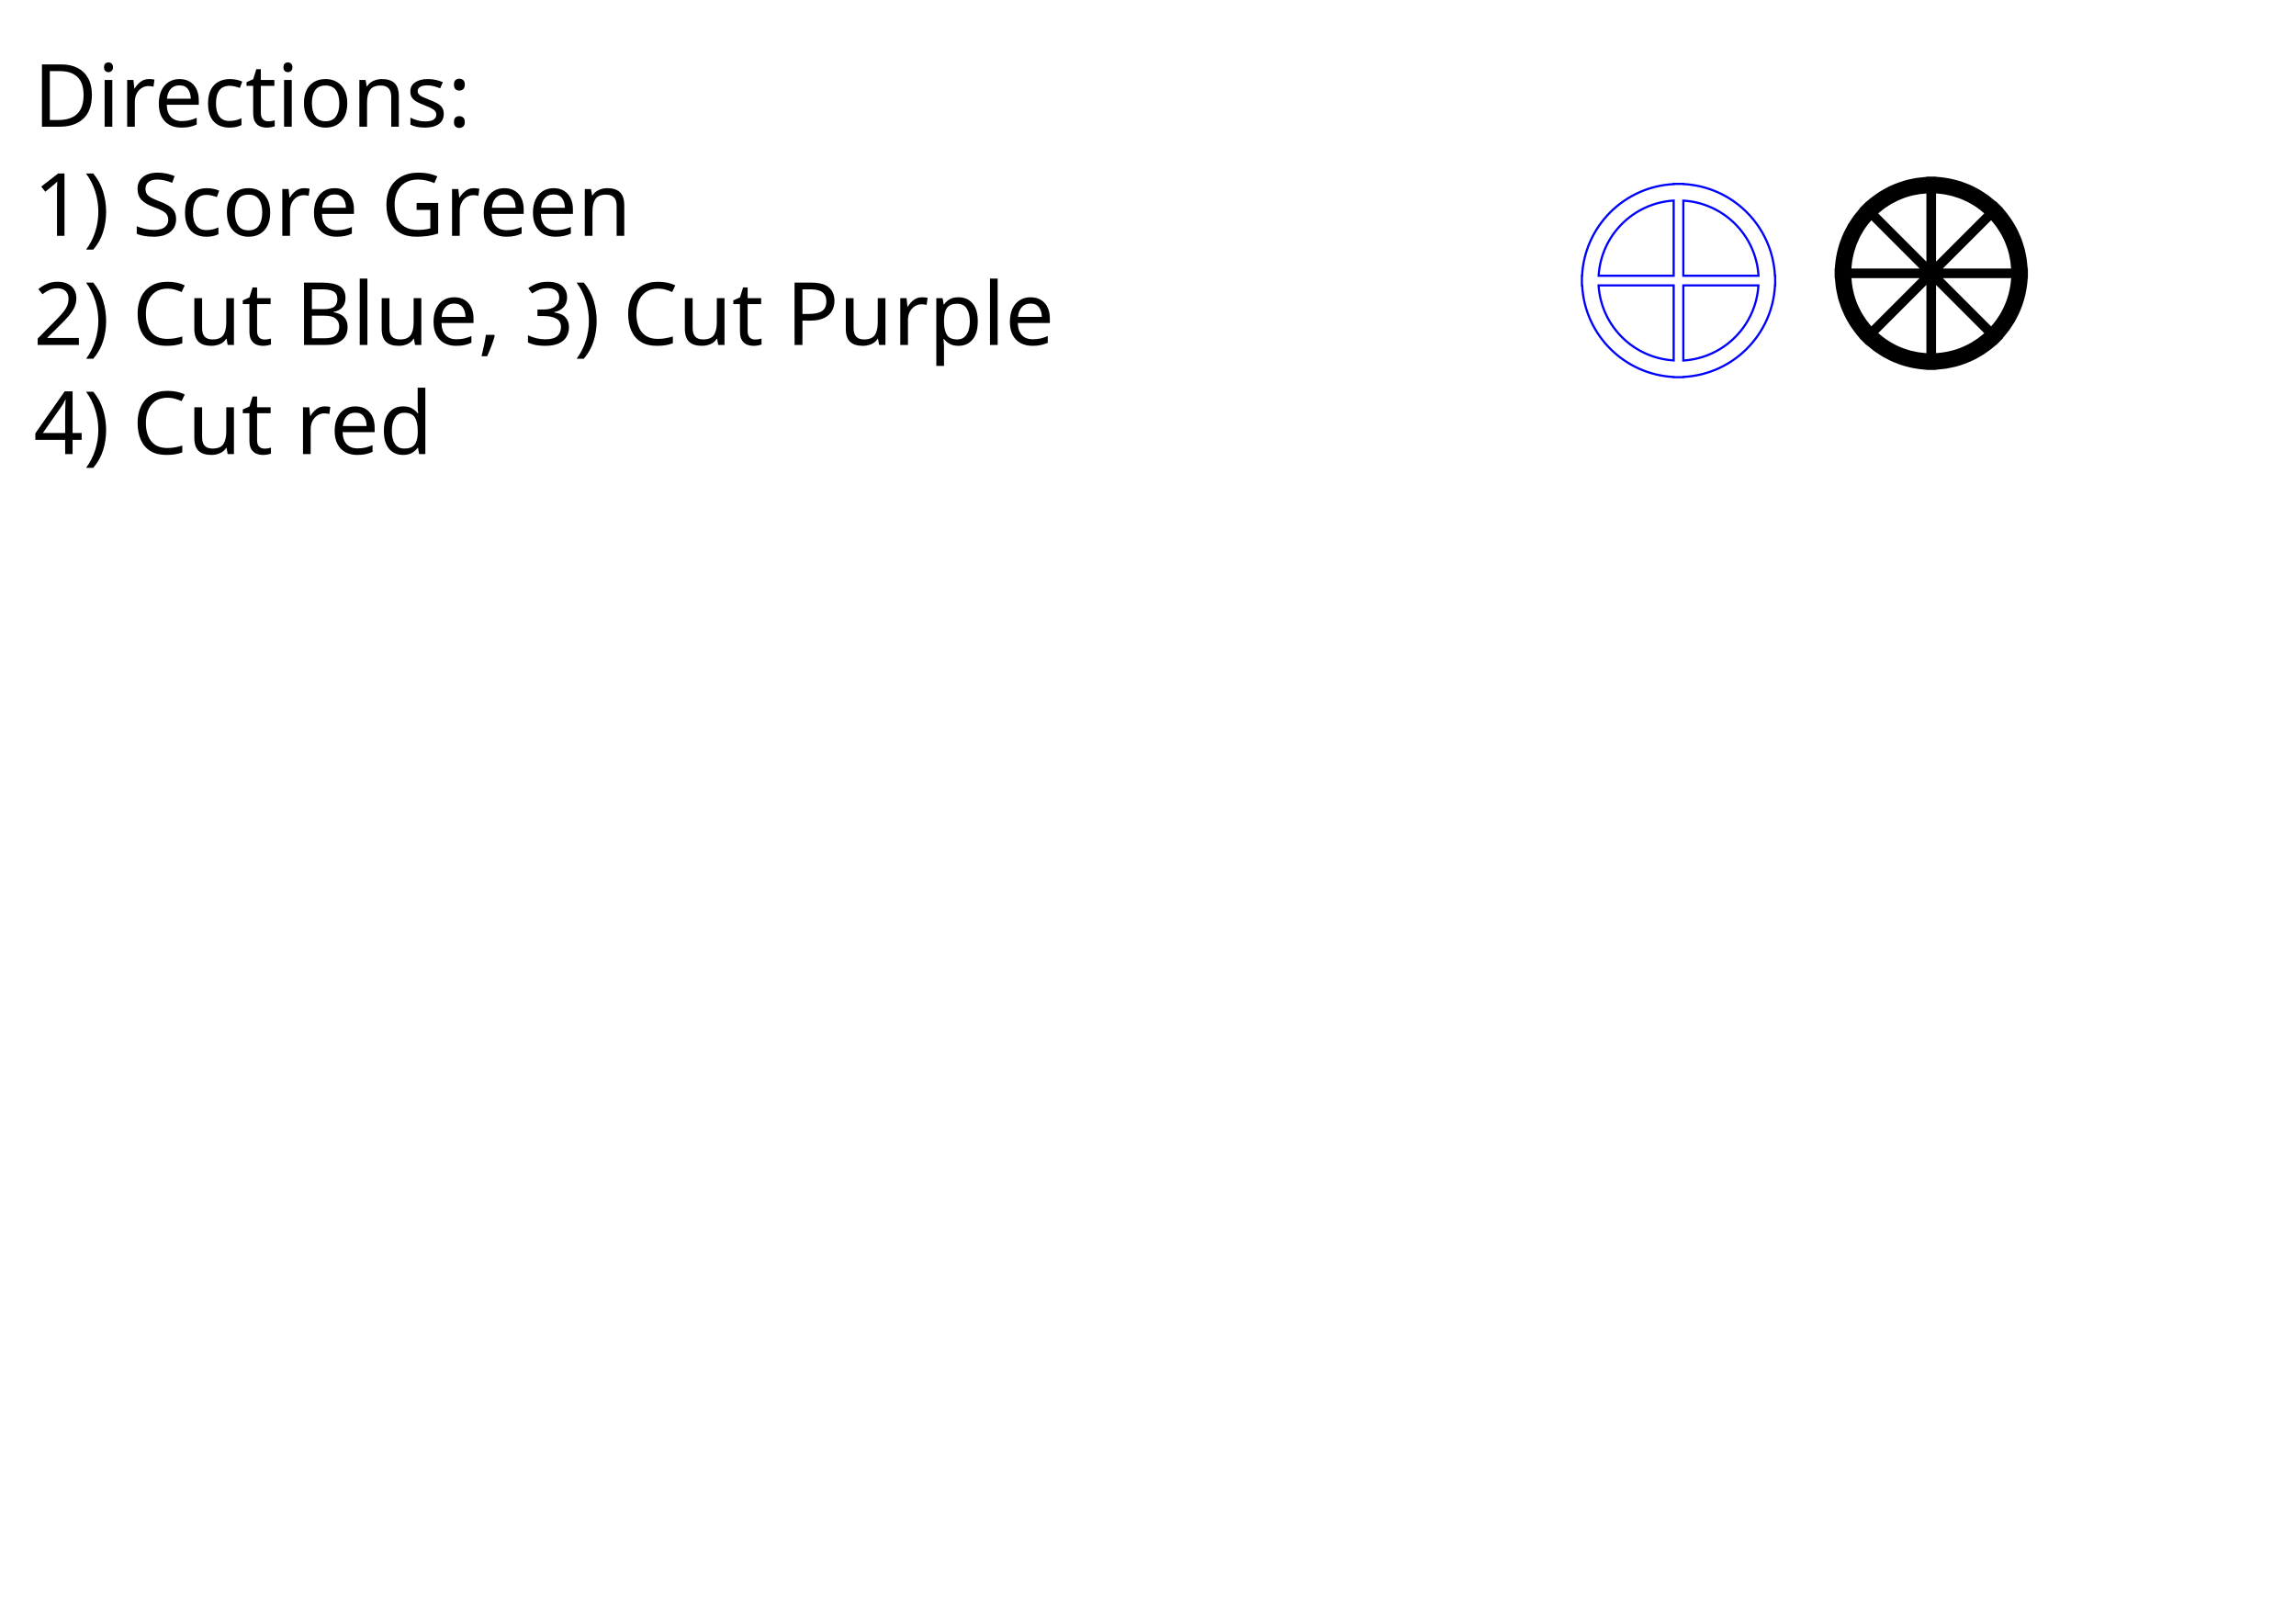
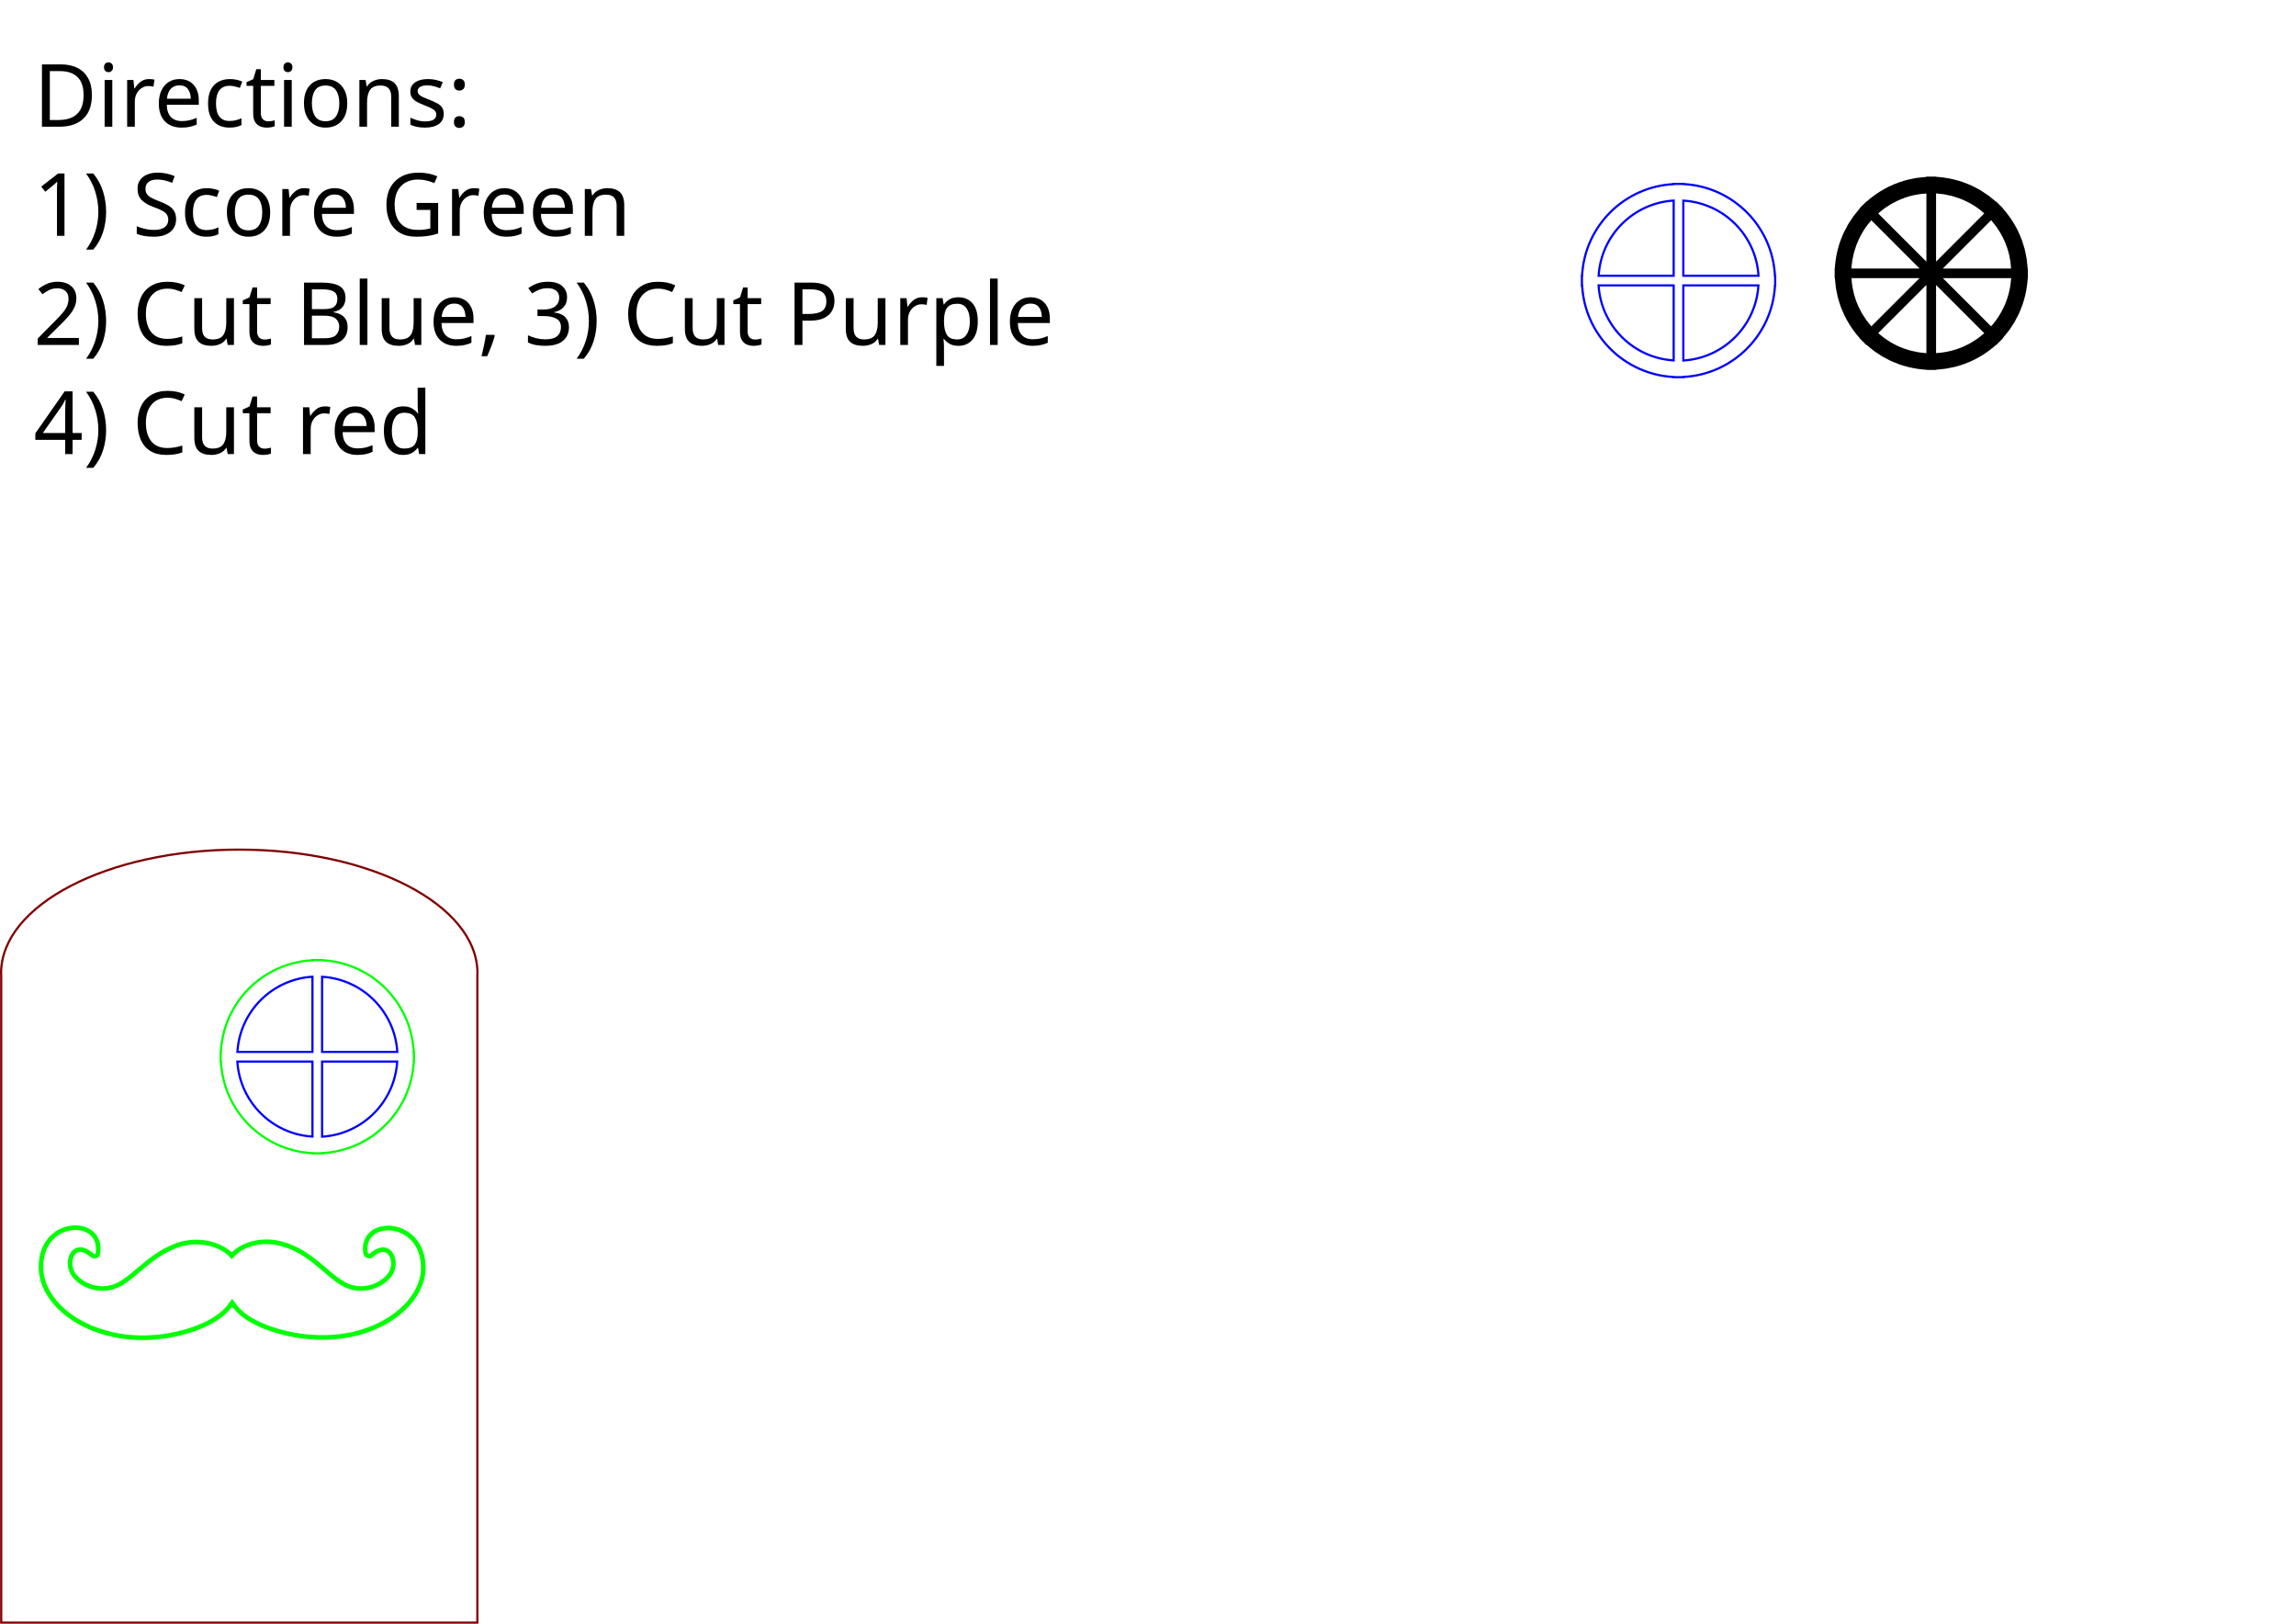
<svg xmlns="http://www.w3.org/2000/svg" width="29.7cm" height="21cm" viewBox="0 0 1052.362 744.094" id="svg2" version="1.1">
  <defs id="defs4" />
  <g id="layer1" transform="translate(0,-308.2678)" style="display:inline">
    <circle style="fill:#ff0000;fill-rule:evenodd;stroke:#000000;stroke-width:2.36px;stroke-linecap:butt;stroke-linejoin:miter;stroke-opacity:1" id="path3338" cx="109.488" cy="709.088" r="0" />
    <g id="g3618" transform="translate(1087.389,-100.0306)">
      <path id="rect3336" d="M 109.22,698.077 A 109.173,56.645 0 0 0 0.046,754.722 109.173,56.645 0 0 0 0.097,755.466 l 0,296.85 218.243,0 0,-297.048 a 109.173,56.645 0 0 0 0.053,-0.547 109.173,56.645 0 0 0 -109.172,-56.644 z" style="fill:none;fill-rule:evenodd;stroke:#800000;stroke-width:1;stroke-linecap:butt;stroke-linejoin:miter;stroke-opacity:1" />
      <path id="path3355-9-1-7-7" d="m 59.825,751.182 0,0.111 a 44.291,44.291 0 0 0 -41.98,41.982 l -0.078,0 0,2.197 0,2.232 0.111,0 a 44.291,44.291 0 0 0 41.947,41.979 l 0,0.08 2.232,0 2.197,0 0,-0.109 a 44.291,44.291 0 0 0 42.014,-41.949 l 0.08,0 0,-2.232 0,-2.197 -0.109,0 a 44.291,44.291 0 0 0 -41.984,-42.016 l 0,-0.078 -2.197,0 -2.232,0 z m 0,7.643 0,34.451 -34.389,0 a 36.738,36.738 0 0 1 34.389,-34.451 z m 4.43,0.027 a 36.738,36.738 0 0 1 34.457,34.424 l -34.457,0 0,-34.424 z m -38.846,38.853 34.416,0 0,34.381 A 36.738,36.738 0 0 1 25.409,797.705 Z m 38.846,0 34.416,0 a 36.738,36.738 0 0 1 -34.416,34.422 l 0,-34.422 z" style="display:inline;fill:none;stroke:#00ff00;stroke-width:1" />
      <path id="path3355-9-1-7-7-1" d="m 154.254,751.182 0,0.111 a 44.291,44.291 0 0 0 -41.98,41.982 l -0.078,0 0,2.197 0,2.232 0.111,0 a 44.291,44.291 0 0 0 41.947,41.979 l 0,0.08 2.232,0 2.197,0 0,-0.109 a 44.291,44.291 0 0 0 42.014,-41.949 l 0.08,0 0,-2.232 0,-2.197 -0.109,0 a 44.291,44.291 0 0 0 -41.984,-42.016 l 0,-0.078 -2.197,0 -2.232,0 z m 0,7.643 0,34.451 -34.389,0 a 36.738,36.738 0 0 1 34.389,-34.451 z m 4.43,0.027 a 36.738,36.738 0 0 1 34.457,34.424 l -34.457,0 0,-34.424 z m -38.846,38.853 34.416,0 0,34.381 a 36.738,36.738 0 0 1 -34.416,-34.381 z m 38.846,0 34.416,0 a 36.738,36.738 0 0 1 -34.416,34.422 l 0,-34.422 z" style="display:inline;fill:none;stroke:#00ff00;stroke-width:1" />
    </g>
    <g id="g3635" transform="translate(230.315,-4.1811024e-5)">
      <path id="path3355-9-1-7" d="m 1194.368,659.626 0,0.111 a 44.292,44.291 0 0 0 -41.981,41.982 l -0.078,0 0,2.197 0,2.232 0.111,0 a 44.292,44.291 0 0 0 41.948,41.979 l 0,0.08 2.232,0 2.197,0 0,-0.109 a 44.292,44.291 0 0 0 42.014,-41.949 l 0.08,0 0,-2.232 0,-2.197 -0.109,0 a 44.292,44.291 0 0 0 -41.985,-42.016 l 0,-0.078 -2.197,0 -2.232,0 z m 0,7.643 0,34.451 -34.389,0 a 36.738,36.738 0 0 1 34.389,-34.451 z m 4.43,0.027 a 36.738,36.738 0 0 1 34.457,34.424 l -34.457,0 0,-34.424 z m -38.846,38.853 34.416,0 0,34.381 a 36.738,36.738 0 0 1 -34.416,-34.381 z m 38.846,0 34.416,0 a 36.738,36.738 0 0 1 -34.416,34.422 l 0,-34.422 z" style="display:inline;fill:none;stroke:#0000ff;stroke-width:1" />
      <path id="rect3336-0" d="m 1196.609,598.047 a 109.173,56.645 0 0 0 -109.174,56.644 109.173,56.645 0 0 0 0.051,0.744 l 0,296.85 8.852,0 0,-288.897 a 100.321,55.127 0 0 1 -0.047,-0.723 100.321,55.127 0 0 1 100.32,-55.127 100.321,55.127 0 0 1 100.32,55.127 100.321,55.127 0 0 1 -0.049,0.532 l 0,289.087 8.846,0 0,-297.048 a 109.173,56.645 0 0 0 0.053,-0.547 109.173,56.645 0 0 0 -109.172,-56.644 z" style="display:inline;fill:none;fill-rule:evenodd;stroke:#ff0000;stroke-width:1;stroke-linecap:butt;stroke-linejoin:miter;stroke-opacity:1" />
      <g id="g3705" transform="translate(285.6711,-15.55635)">
        <g id="g3718" transform="translate(1426.941,-134.3503)">
          <circle style="fill:none;stroke:#ff0000;stroke-width:0.804" id="path3661" cx="-730.636" cy="1298.124" r="141.33" />
          <path style="display:inline;fill:none;stroke:#0000ff;stroke-width:0.603" d="m -730.635,1192.128 a 105.998,105.998 0 0 0 -83.869,41.391 l 0,129.324 a 105.998,105.998 0 0 0 83.869,41.279 105.998,105.998 0 0 0 105.998,-105.998 105.998,105.998 0 0 0 -105.998,-105.996 z" id="path3661-5" />
          <path style="display:inline;fill:none;stroke:#ff00ff;stroke-width:0.615" d="m -731.135,1190.314 a 108.118,108.118 0 0 0 -85.547,42.218 l 0,131.911 a 108.118,108.118 0 0 0 85.547,42.105 108.118,108.118 0 0 0 108.118,-108.118 108.118,108.118 0 0 0 -108.118,-108.116 z" id="path3661-5-9" />
          <circle style="display:inline;fill:none;stroke:#ff0000;stroke-width:0.804" id="path3661-3" cx="-429.719" cy="1309.749" r="141.33" />
        </g>
        <path style="display:inline;stroke-width:0.1" d="m 366.968,404.775 0,0.111 a 44.291,44.291 0 0 0 -0.309,0.031 44.291,44.291 0 0 0 -2.586,0.262 44.291,44.291 0 0 0 -1.764,0.203 44.291,44.291 0 0 0 -2.938,0.6 44.291,44.291 0 0 0 -1.336,0.293 44.291,44.291 0 0 0 -3.254,1.01 44.291,44.291 0 0 0 -0.912,0.299 44.291,44.291 0 0 0 -3.414,1.445 44.291,44.291 0 0 0 -0.623,0.275 44.291,44.291 0 0 0 -3.473,1.9 44.291,44.291 0 0 0 -0.377,0.215 44.291,44.291 0 0 0 -3.467,2.375 44.291,44.291 0 0 0 -0.152,0.107 44.291,44.291 0 0 0 -2.873,2.348 l -0.057,-0.055 -1.553,1.553 -1.578,1.578 0.078,0.08 a 44.291,44.291 0 0 0 -0.185,0.229 44.291,44.291 0 0 0 -1.703,2.086 44.291,44.291 0 0 0 -1.049,1.324 44.291,44.291 0 0 0 -1.65,2.494 44.291,44.291 0 0 0 -0.75,1.168 44.291,44.291 0 0 0 -1.531,2.912 44.291,44.291 0 0 0 -0.496,0.977 44.291,44.291 0 0 0 -1.363,3.367 44.291,44.291 0 0 0 -0.266,0.688 44.291,44.291 0 0 0 -1.123,3.842 44.291,44.291 0 0 0 -0.1,0.361 44.291,44.291 0 0 0 -0.799,4.279 44.291,44.291 0 0 0 0,0.02 44.291,44.291 0 0 0 -0.375,3.717 l -0.078,0 0,2.197 0,2.232 0.111,0 a 44.291,44.291 0 0 0 0.031,0.309 44.291,44.291 0 0 0 0.262,2.594 44.291,44.291 0 0 0 0.203,1.756 44.291,44.291 0 0 0 0.604,2.953 44.291,44.291 0 0 0 0.287,1.316 44.291,44.291 0 0 0 1.016,3.27 44.291,44.291 0 0 0 0.295,0.9 44.291,44.291 0 0 0 1.445,3.414 44.291,44.291 0 0 0 0.275,0.623 44.291,44.291 0 0 0 1.926,3.518 44.291,44.291 0 0 0 0.184,0.324 44.291,44.291 0 0 0 2.439,3.561 44.291,44.291 0 0 0 0.037,0.053 44.291,44.291 0 0 0 2.336,2.861 l -0.057,0.057 1.578,1.578 1.553,1.555 0.078,-0.078 a 44.291,44.291 0 0 0 0.252,0.205 44.291,44.291 0 0 0 1.988,1.627 44.291,44.291 0 0 0 1.426,1.129 44.291,44.291 0 0 0 2.434,1.611 44.291,44.291 0 0 0 1.213,0.777 44.291,44.291 0 0 0 2.84,1.498 44.291,44.291 0 0 0 1.057,0.537 44.291,44.291 0 0 0 3.205,1.301 44.291,44.291 0 0 0 0.859,0.332 44.291,44.291 0 0 0 3.592,1.055 44.291,44.291 0 0 0 0.617,0.17 44.291,44.291 0 0 0 3.98,0.746 44.291,44.291 0 0 0 0.324,0.055 44.291,44.291 0 0 0 3.668,0.373 l 0,0.08 2.232,0 2.197,0 0,-0.109 a 44.291,44.291 0 0 0 0.291,-0.029 44.291,44.291 0 0 0 2.785,-0.281 44.291,44.291 0 0 0 1.545,-0.178 44.291,44.291 0 0 0 3.092,-0.625 44.291,44.291 0 0 0 1.207,-0.264 44.291,44.291 0 0 0 3.27,-1.012 44.291,44.291 0 0 0 0.914,-0.297 44.291,44.291 0 0 0 3.467,-1.467 44.291,44.291 0 0 0 0.557,-0.246 44.291,44.291 0 0 0 3.6,-1.967 44.291,44.291 0 0 0 0.242,-0.137 44.291,44.291 0 0 0 3.559,-2.433 44.291,44.291 0 0 0 0.062,-0.043 44.291,44.291 0 0 0 0.01,-0.01 44.291,44.291 0 0 0 2.887,-2.354 l 0.057,0.057 1.578,-1.578 1.555,-1.555 -0.078,-0.076 a 44.291,44.291 0 0 0 0.201,-0.246 44.291,44.291 0 0 0 1.609,-1.969 44.291,44.291 0 0 0 1.143,-1.44 44.291,44.291 0 0 0 1.586,-2.393 44.291,44.291 0 0 0 0.812,-1.266 44.291,44.291 0 0 0 1.502,-2.85 44.291,44.291 0 0 0 0.521,-1.027 44.291,44.291 0 0 0 1.352,-3.332 44.291,44.291 0 0 0 0.281,-0.723 44.291,44.291 0 0 0 1.098,-3.738 44.291,44.291 0 0 0 0.131,-0.475 44.291,44.291 0 0 0 0.764,-4.07 44.291,44.291 0 0 0 0.043,-0.246 44.291,44.291 0 0 0 0.373,-3.684 l 0.08,0 0,-2.232 0,-2.197 -0.109,0 a 44.291,44.291 0 0 0 -0.031,-0.312 44.291,44.291 0 0 0 -0.264,-2.613 44.291,44.291 0 0 0 -0.197,-1.721 44.291,44.291 0 0 0 -0.59,-2.914 44.291,44.291 0 0 0 -0.303,-1.385 44.291,44.291 0 0 0 -0.955,-3.086 44.291,44.291 0 0 0 -0.357,-1.1 44.291,44.291 0 0 0 -1.387,-3.275 44.291,44.291 0 0 0 -0.328,-0.748 44.291,44.291 0 0 0 -1.865,-3.412 44.291,44.291 0 0 0 -0.242,-0.428 44.291,44.291 0 0 0 -2.361,-3.453 44.291,44.291 0 0 0 -0.117,-0.166 44.291,44.291 0 0 0 -2.367,-2.897 l 0.057,-0.055 -1.555,-1.555 -1.578,-1.578 -0.078,0.076 a 44.291,44.291 0 0 0 -0.223,-0.182 44.291,44.291 0 0 0 -2.119,-1.728 44.291,44.291 0 0 0 -1.274,-1.012 44.291,44.291 0 0 0 -2.576,-1.703 44.291,44.291 0 0 0 -1.094,-0.701 44.291,44.291 0 0 0 -3.064,-1.613 44.291,44.291 0 0 0 -0.807,-0.41 44.291,44.291 0 0 0 -3.475,-1.408 44.291,44.291 0 0 0 -0.6,-0.232 44.291,44.291 0 0 0 -3.898,-1.139 44.291,44.291 0 0 0 -0.309,-0.086 44.291,44.291 0 0 0 -4.281,-0.799 44.291,44.291 0 0 0 -0.027,-0.01 44.291,44.291 0 0 0 -3.715,-0.375 l 0,-0.078 -2.197,0 -2.232,0 z m 4.43,7.691 a 36.738,36.738 0 0 1 0.242,0.01 36.738,36.738 0 0 1 2.281,0.252 36.738,36.738 0 0 1 1.317,0.166 36.738,36.738 0 0 1 2.461,0.523 36.738,36.738 0 0 1 1.105,0.254 36.738,36.738 0 0 1 2.633,0.844 36.738,36.738 0 0 1 0.812,0.273 36.738,36.738 0 0 1 2.844,1.238 36.738,36.738 0 0 1 0.477,0.215 36.738,36.738 0 0 1 2.93,1.639 36.738,36.738 0 0 1 0.242,0.141 36.738,36.738 0 0 1 2.977,2.082 36.738,36.738 0 0 1 1.77,1.523 l -22.09,22.09 0,-31.246 z m -4.43,0.022 0,31.24 -22.096,-22.096 a 36.738,36.738 0 0 1 0.158,-0.15 36.738,36.738 0 0 1 1.899,-1.52 36.738,36.738 0 0 1 0.945,-0.736 36.738,36.738 0 0 1 2.285,-1.48 36.738,36.738 0 0 1 0.766,-0.48 36.738,36.738 0 0 1 2.683,-1.381 36.738,36.738 0 0 1 0.549,-0.272 36.738,36.738 0 0 1 3.027,-1.193 36.738,36.738 0 0 1 0.359,-0.135 36.738,36.738 0 0 1 3.465,-0.977 36.738,36.738 0 0 1 0.016,0 36.738,36.738 0 0 1 5.941,-0.816 z m 29.67,12.25 a 36.738,36.738 0 0 1 0.141,0.148 36.738,36.738 0 0 1 1.564,1.953 36.738,36.738 0 0 1 0.691,0.891 36.738,36.738 0 0 1 1.512,2.332 36.738,36.738 0 0 1 0.455,0.723 36.738,36.738 0 0 1 1.422,2.766 36.738,36.738 0 0 1 0.227,0.457 36.738,36.738 0 0 1 1.219,3.096 36.738,36.738 0 0 1 0.113,0.297 36.738,36.738 0 0 1 0.984,3.49 36.738,36.738 0 0 1 0.816,5.979 l -31.277,0 22.133,-22.131 z m -54.881,0.043 22.088,22.088 -31.24,0 a 36.738,36.738 0 0 1 0.01,-0.295 36.738,36.738 0 0 1 0.223,-2.023 36.738,36.738 0 0 1 0.199,-1.572 36.738,36.738 0 0 1 0.508,-2.371 36.738,36.738 0 0 1 0.264,-1.15 36.738,36.738 0 0 1 0.842,-2.625 36.738,36.738 0 0 1 0.279,-0.828 36.738,36.738 0 0 1 1.205,-2.768 36.738,36.738 0 0 1 0.252,-0.557 36.738,36.738 0 0 1 1.57,-2.807 36.738,36.738 0 0 1 0.215,-0.371 36.738,36.738 0 0 1 2.066,-2.951 36.738,36.738 0 0 1 1.522,-1.77 z m -9.131,26.518 31.188,0 -22.068,22.066 a 36.738,36.738 0 0 1 -0.164,-0.176 36.738,36.738 0 0 1 -1.467,-1.836 36.738,36.738 0 0 1 -0.773,-0.996 36.738,36.738 0 0 1 -1.51,-2.336 36.738,36.738 0 0 1 -0.439,-0.701 36.738,36.738 0 0 1 -1.424,-2.775 36.738,36.738 0 0 1 -0.227,-0.457 36.738,36.738 0 0 1 -1.277,-3.25 36.738,36.738 0 0 1 -0.041,-0.115 36.738,36.738 0 0 1 -1.797,-9.424 z m 41.914,0 31.264,0 a 36.738,36.738 0 0 1 0,0.117 36.738,36.738 0 0 1 -0.35,3.141 36.738,36.738 0 0 1 -0.059,0.453 36.738,36.738 0 0 1 -0.711,3.318 36.738,36.738 0 0 1 -0.057,0.244 36.738,36.738 0 0 1 -1.092,3.404 36.738,36.738 0 0 1 -0.019,0.059 36.738,36.738 0 0 1 0,0.01 36.738,36.738 0 0 1 -6.891,11.332 l -22.078,-22.078 z m -7.572,3.103 0,31.262 a 36.738,36.738 0 0 1 -0.191,-0.01 36.738,36.738 0 0 1 -2.674,-0.299 36.738,36.738 0 0 1 -0.916,-0.115 36.738,36.738 0 0 1 -2.947,-0.633 36.738,36.738 0 0 1 -0.598,-0.137 36.738,36.738 0 0 1 -3.197,-1.029 36.738,36.738 0 0 1 -0.248,-0.084 36.738,36.738 0 0 1 -3.33,-1.453 36.738,36.738 0 0 1 -7.979,-5.426 l 22.08,-22.08 z m 4.43,0.019 22.102,22.102 a 36.738,36.738 0 0 1 -0.131,0.125 36.738,36.738 0 0 1 -2.096,1.676 36.738,36.738 0 0 1 -0.748,0.58 36.738,36.738 0 0 1 -2.502,1.617 36.738,36.738 0 0 1 -0.547,0.344 36.738,36.738 0 0 1 -2.959,1.518 36.738,36.738 0 0 1 -0.266,0.131 36.738,36.738 0 0 1 -3.363,1.322 36.738,36.738 0 0 1 -0.014,0.01 36.738,36.738 0 0 1 -9.475,1.801 l 0,-31.221 z" id="path3355-9-1" />
        <path id="path3355-9-1-7-75" d="m 251.133,408.093 0,0.111 a 44.292,44.291 0 0 0 -41.981,41.982 l -0.078,0 0,2.197 0,2.232 0.111,0 a 44.292,44.291 0 0 0 41.948,41.979 l 0,0.08 2.232,0 2.197,0 0,-0.109 a 44.292,44.291 0 0 0 42.014,-41.949 l 0.08,0 0,-2.232 0,-2.197 -0.109,0 a 44.292,44.291 0 0 0 -41.985,-42.016 l 0,-0.078 -2.197,0 -2.232,0 z m 0,7.643 0,34.451 -34.389,0 a 36.738,36.738 0 0 1 34.389,-34.451 z m 4.43,0.027 a 36.738,36.738 0 0 1 34.457,34.424 l -34.457,0 0,-34.424 z m -38.846,38.853 34.416,0 0,34.381 a 36.738,36.738 0 0 1 -34.416,-34.381 z m 38.846,0 34.416,0 a 36.738,36.738 0 0 1 -34.416,34.422 l 0,-34.422 z" style="display:inline;fill:none;stroke:#0000ff;stroke-width:1" />
        <g style="display:inline" id="g3806" transform="translate(801.4764,-493.9844)">
          <path id="rect3726-1" d="m -133.034,697.183 c -109.793,152.78 -96.761,172.838 -96.761,355.14 l 192.842,0 C -14.055,872.487 -51.664,836.904 -133.034,697.183 Z" style="display:inline;fill:none;stroke:#ff0000;stroke-width:0.75" />
          <path id="rect3726-1-9" d="m -134.334,749.808 c -88.932,123.752 -78.377,139.999 -78.377,287.663 l 156.202,0 C -37.961,891.804 -68.425,862.982 -134.334,749.808 Z" style="display:inline;fill:none;stroke:#ff00ff;stroke-width:0.75" />
          <path id="rect3726-1-5" d="m 89.958,696.847 c -109.793,152.78 -96.761,172.838 -96.761,355.14 l 192.842,0 C 208.937,872.152 171.328,836.569 89.958,696.847 Z" style="display:inline;fill:none;stroke:#ff0000;stroke-width:0.75" />
        </g>
        <text xml:space="preserve" style="font-style:normal;font-weight:normal;font-size:40px;line-height:125%;font-family:sans-serif;letter-spacing:0px;word-spacing:0px;display:inline;fill:#000000;fill-opacity:1;stroke:none;stroke-width:1px;stroke-linecap:butt;stroke-linejoin:miter;stroke-opacity:1" x="-500.631" y="381.901" id="text3585">
          <tspan id="tspan3587" x="-500.631" y="381.901">Directions:</tspan>
          <tspan x="-500.631" y="431.901" id="tspan3597">1) Score Green</tspan>
          <tspan x="-500.631" y="481.901" id="tspan3593">2) Cut Blue, 3) Cut Purple </tspan>
          <tspan x="-500.631" y="531.901" id="tspan3716">4) Cut red</tspan>
          <tspan x="-500.631" y="581.901" id="tspan3591" />
        </text>
      </g>
    </g>
    <path style="fill:none;fill-rule:evenodd;stroke:#ff0000;stroke-width:1.011px;stroke-linecap:butt;stroke-linejoin:miter;stroke-opacity:1" d="m 1317.25,952.28 c 219.046,0 219.046,-0.167 219.046,-0.167" id="path3639" />
+     <g style="display:inline" id="g3618-4" transform="translate(0.4541358,-0.4541418)">
+       <path id="rect3336-5" d="M 109.22,698.077 A 109.173,56.645 0 0 0 0.046,754.722 109.173,56.645 0 0 0 0.097,755.466 l 0,296.85 218.243,0 0,-297.048 a 109.173,56.645 0 0 0 0.053,-0.547 109.173,56.645 0 0 0 -109.172,-56.644 z" style="fill:none;fill-rule:evenodd;stroke:#800000;stroke-width:1;stroke-linecap:butt;stroke-linejoin:miter;stroke-opacity:1" />
+       <path style="display:inline;fill:none;stroke:#00ff00;stroke-width:1" d="m 142.754,748.682 0,0.111 a 44.291,44.291 0 0 0 -41.98,41.982 l -0.078,0 0,2.197 0,2.232 0.111,0 a 44.291,44.291 0 0 0 41.947,41.979 l 0,0.08 2.232,0 2.197,0 0,-0.109 a 44.291,44.291 0 0 0 42.014,-41.949 l 0.08,0 0,-2.232 0,-2.197 -0.109,0 a 44.291,44.291 0 0 0 -41.984,-42.016 l 0,-0.078 -2.197,0 -2.232,0 z" id="path5265" />
+       <path style="display:inline;fill:none;stroke:#0000ff;stroke-width:1" d="m 142.754,756.324 0,34.451 -34.389,0 a 36.738,36.738 0 0 1 34.389,-34.451 z" id="path5263" />
+       <path style="display:inline;fill:none;stroke:#0000ff;stroke-width:1" d="m 147.184,756.351 a 36.738,36.738 0 0 1 34.457,34.424 l -34.457,0 0,-34.424 z" id="path5261" />
+       <path style="display:inline;fill:none;stroke:#0000ff;stroke-width:1" d="m 108.338,795.205 34.416,0 0,34.381 a 36.738,36.738 0 0 1 -34.416,-34.381 z" id="path5259" />
+       <path style="display:inline;fill:none;stroke:#0000ff;stroke-width:1" d="m 147.184,795.205 34.416,0 a 36.738,36.738 0 0 1 -34.416,34.422 l 0,-34.422 z" id="path3355-9-1-7-7-1-2" />
+       <g id="g5251" transform="matrix(0.7407407,0,0,0.7407407,250.4785,700.7191)">
+         <g id="g5237" transform="matrix(2.854693,0,0,2.854693,-334.3932,127.7905)">
+           <path id="path5239" d="m 77.7,41.4 c 0.1,0.6 0.9,0.9 1.3,0.5 4,-3.6 6,1.7 3.9,4.3 -2.2,2.8 -6.5,3.8 -9.8,2 C 69.2,46.1 66,41.3 59.8,39.5 55.5,38.2 51,39.4 48.7,42 46.4,39.5 41.9,38.3 37.6,39.5 c -6.2,1.9 -9.5,6.7 -13.3,8.7 -3.3,1.8 -7.6,0.8 -9.8,-2 -2.1,-2.7 -0.1,-7.9 3.9,-4.3 0.5,0.4 1.3,0.2 1.3,-0.5 1.2,-8.1 -13.2,-7.6 -12.3,4 0.4,5.1 5.3,10.9 14,13.3 9.5,2.7 19.6,-0.2 24,-3.2 1.4,-0.9 2.5,-2 3.4,-3.3 0.9,1.3 2,2.4 3.4,3.3 4.4,2.9 14.5,5.8 24,3.2 8.7,-2.4 13.6,-8.2 14,-13.3 0.7,-11.5 -13.7,-12 -12.5,-4 z" style="fill:none;stroke:#00ff00" />
+         </g>
+       </g>
+     </g>
+     <g style="display:inline" id="g3618-4-1" transform="translate(1570.781,-92.83467)">
+       <path id="rect3336-5-2" d="M 109.22,698.077 A 109.173,56.645 0 0 0 0.046,754.722 109.173,56.645 0 0 0 0.097,755.466 l 0,296.85 218.243,0 0,-297.048 a 109.173,56.645 0 0 0 0.053,-0.547 109.173,56.645 0 0 0 -109.172,-56.644 z" style="fill:none;fill-rule:evenodd;stroke:#800000;stroke-width:1;stroke-linecap:butt;stroke-linejoin:miter;stroke-opacity:1" />
+       <path style="display:inline;fill:none;stroke:#00ff00;stroke-width:1" d="m 142.754,748.682 0,0.111 a 44.291,44.291 0 0 0 -41.98,41.982 l -0.078,0 0,2.197 0,2.232 0.111,0 a 44.291,44.291 0 0 0 41.947,41.979 l 0,0.08 2.232,0 2.197,0 0,-0.109 a 44.291,44.291 0 0 0 42.014,-41.949 l 0.08,0 0,-2.232 0,-2.197 -0.109,0 a 44.291,44.291 0 0 0 -41.984,-42.016 l 0,-0.078 -2.197,0 -2.232,0 z" id="path5265-0" />
+       <path style="display:inline;fill:none;stroke:#0000ff;stroke-width:1" d="m 142.754,756.324 0,34.451 -34.389,0 a 36.738,36.738 0 0 1 34.389,-34.451 z" id="path5263-5" />
+       <path style="display:inline;fill:none;stroke:#0000ff;stroke-width:1" d="m 147.184,756.351 a 36.738,36.738 0 0 1 34.457,34.424 l -34.457,0 0,-34.424 z" id="path5261-7" />
+       <path style="display:inline;fill:none;stroke:#0000ff;stroke-width:1" d="m 108.338,795.205 34.416,0 0,34.381 a 36.738,36.738 0 0 1 -34.416,-34.381 z" id="path5259-9" />
+       <path style="display:inline;fill:none;stroke:#0000ff;stroke-width:1" d="m 147.184,795.205 34.416,0 a 36.738,36.738 0 0 1 -34.416,34.422 l 0,-34.422 z" id="path3355-9-1-7-7-1-2-0" />
+       <g id="g5251-2" transform="matrix(0.7407407,0,0,0.7407407,250.4785,700.7191)">
+         <g id="g5237-3" transform="matrix(2.854693,0,0,2.854693,-334.3932,127.7905)">
+           <path id="path5239-7" d="m 77.7,41.4 c 0.1,0.6 0.9,0.9 1.3,0.5 4,-3.6 6,1.7 3.9,4.3 -2.2,2.8 -6.5,3.8 -9.8,2 C 69.2,46.1 66,41.3 59.8,39.5 55.5,38.2 51,39.4 48.7,42 46.4,39.5 41.9,38.3 37.6,39.5 c -6.2,1.9 -9.5,6.7 -13.3,8.7 -3.3,1.8 -7.6,0.8 -9.8,-2 -2.1,-2.7 -0.1,-7.9 3.9,-4.3 0.5,0.4 1.3,0.2 1.3,-0.5 1.2,-8.1 -13.2,-7.6 -12.3,4 0.4,5.1 5.3,10.9 14,13.3 9.5,2.7 19.6,-0.2 24,-3.2 1.4,-0.9 2.5,-2 3.4,-3.3 0.9,1.3 2,2.4 3.4,3.3 4.4,2.9 14.5,5.8 24,3.2 8.7,-2.4 13.6,-8.2 14,-13.3 0.7,-11.5 -13.7,-12 -12.5,-4 z" style="fill:none;stroke:#00ff00" />
+         </g>
+       </g>
+     </g>
  </g>
</svg>
